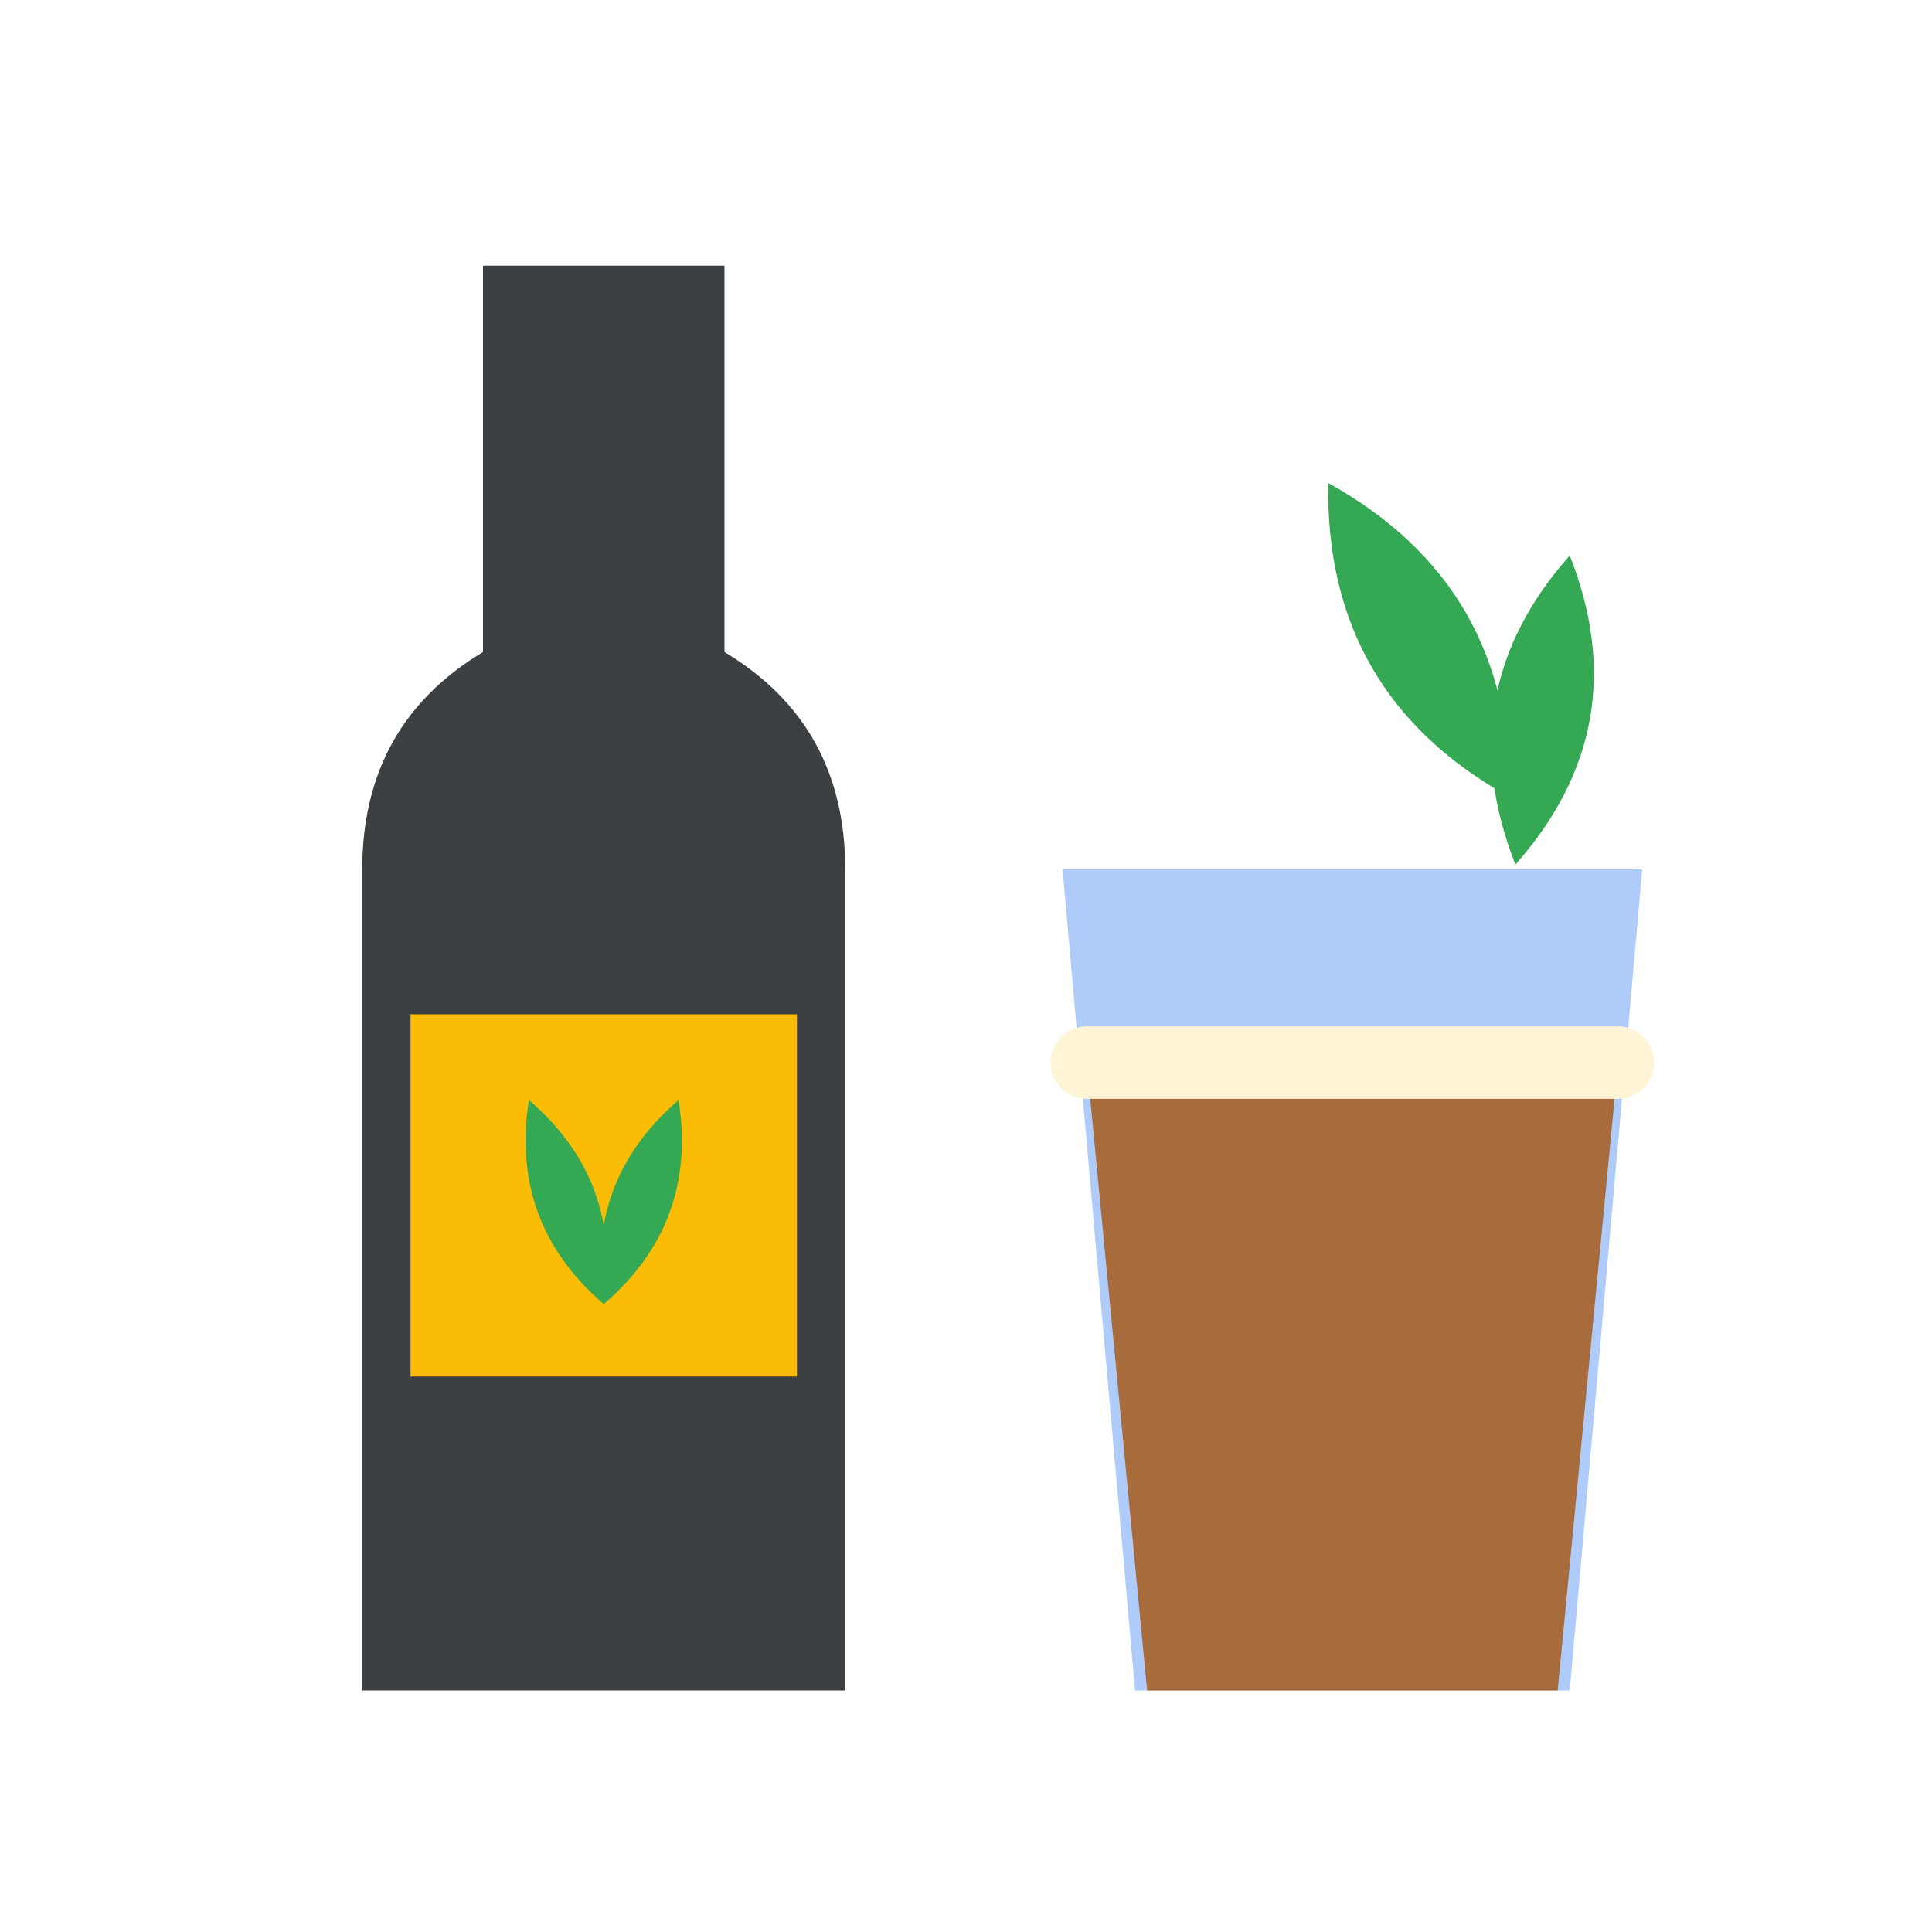
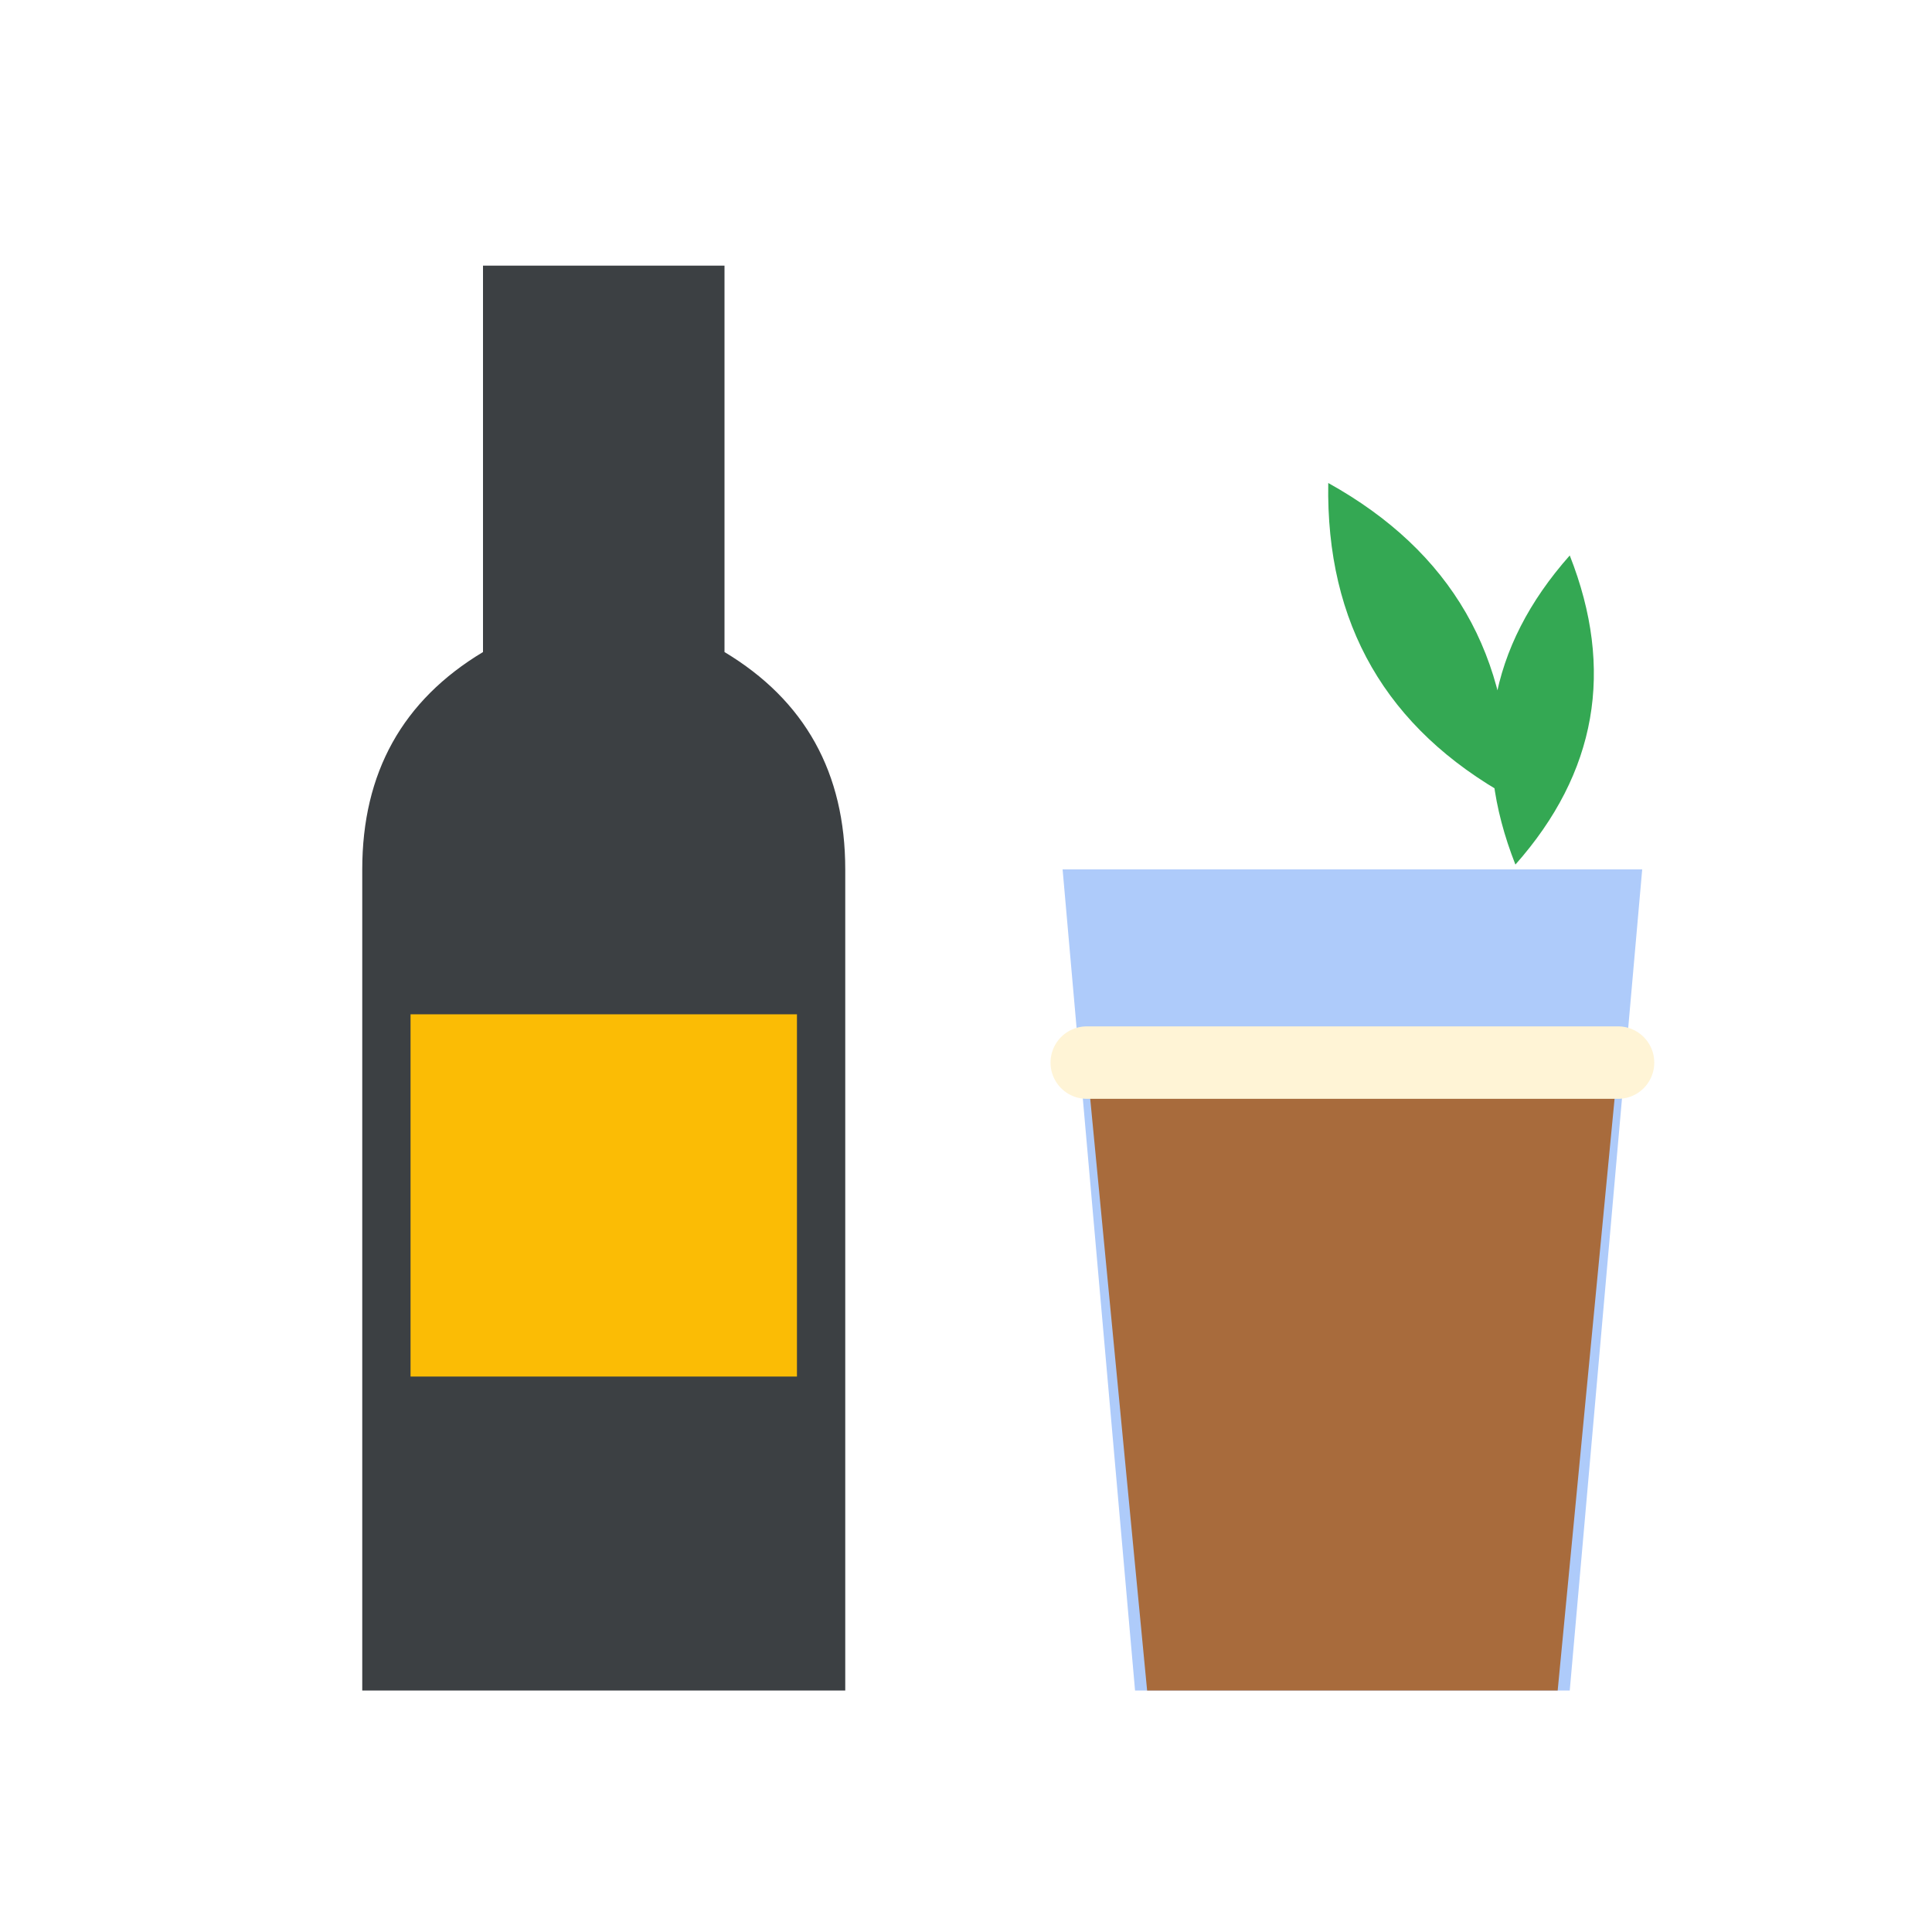
<svg xmlns="http://www.w3.org/2000/svg" viewBox="0 0 160 160">
  <path d="M30 140V72q0-12 10-18V22h20v32q10 6 10 18v68z" fill="#3C4043" />
  <rect x="34" y="84" width="32" height="30" fill="#FBBC05" />
-   <path d="M50 108Q57.8 101.3 56.2 91.1Q48.4 97.8 50 108zM50 108Q51.6 97.8 43.8 91.1Q42.2 101.3 50 108z" fill="#34A853" />
  <path d="M88 72h48l-6 68H94z" fill="#AECBFA" />
  <path d="M90 88h44l-5 52H95z" fill="#A86B3C" />
  <path d="M90 88h44" fill="none" stroke-width="6" stroke-linecap="round" stroke-linejoin="round" stroke="#FFF4D6" />
  <path d="M110 40Q109.7 57.5 125.0 66.0Q125.3 48.5 110 40zM130 46Q119.9 57.4 125.5 71.6Q135.6 60.2 130 46z" fill="#34A853" />
</svg>
